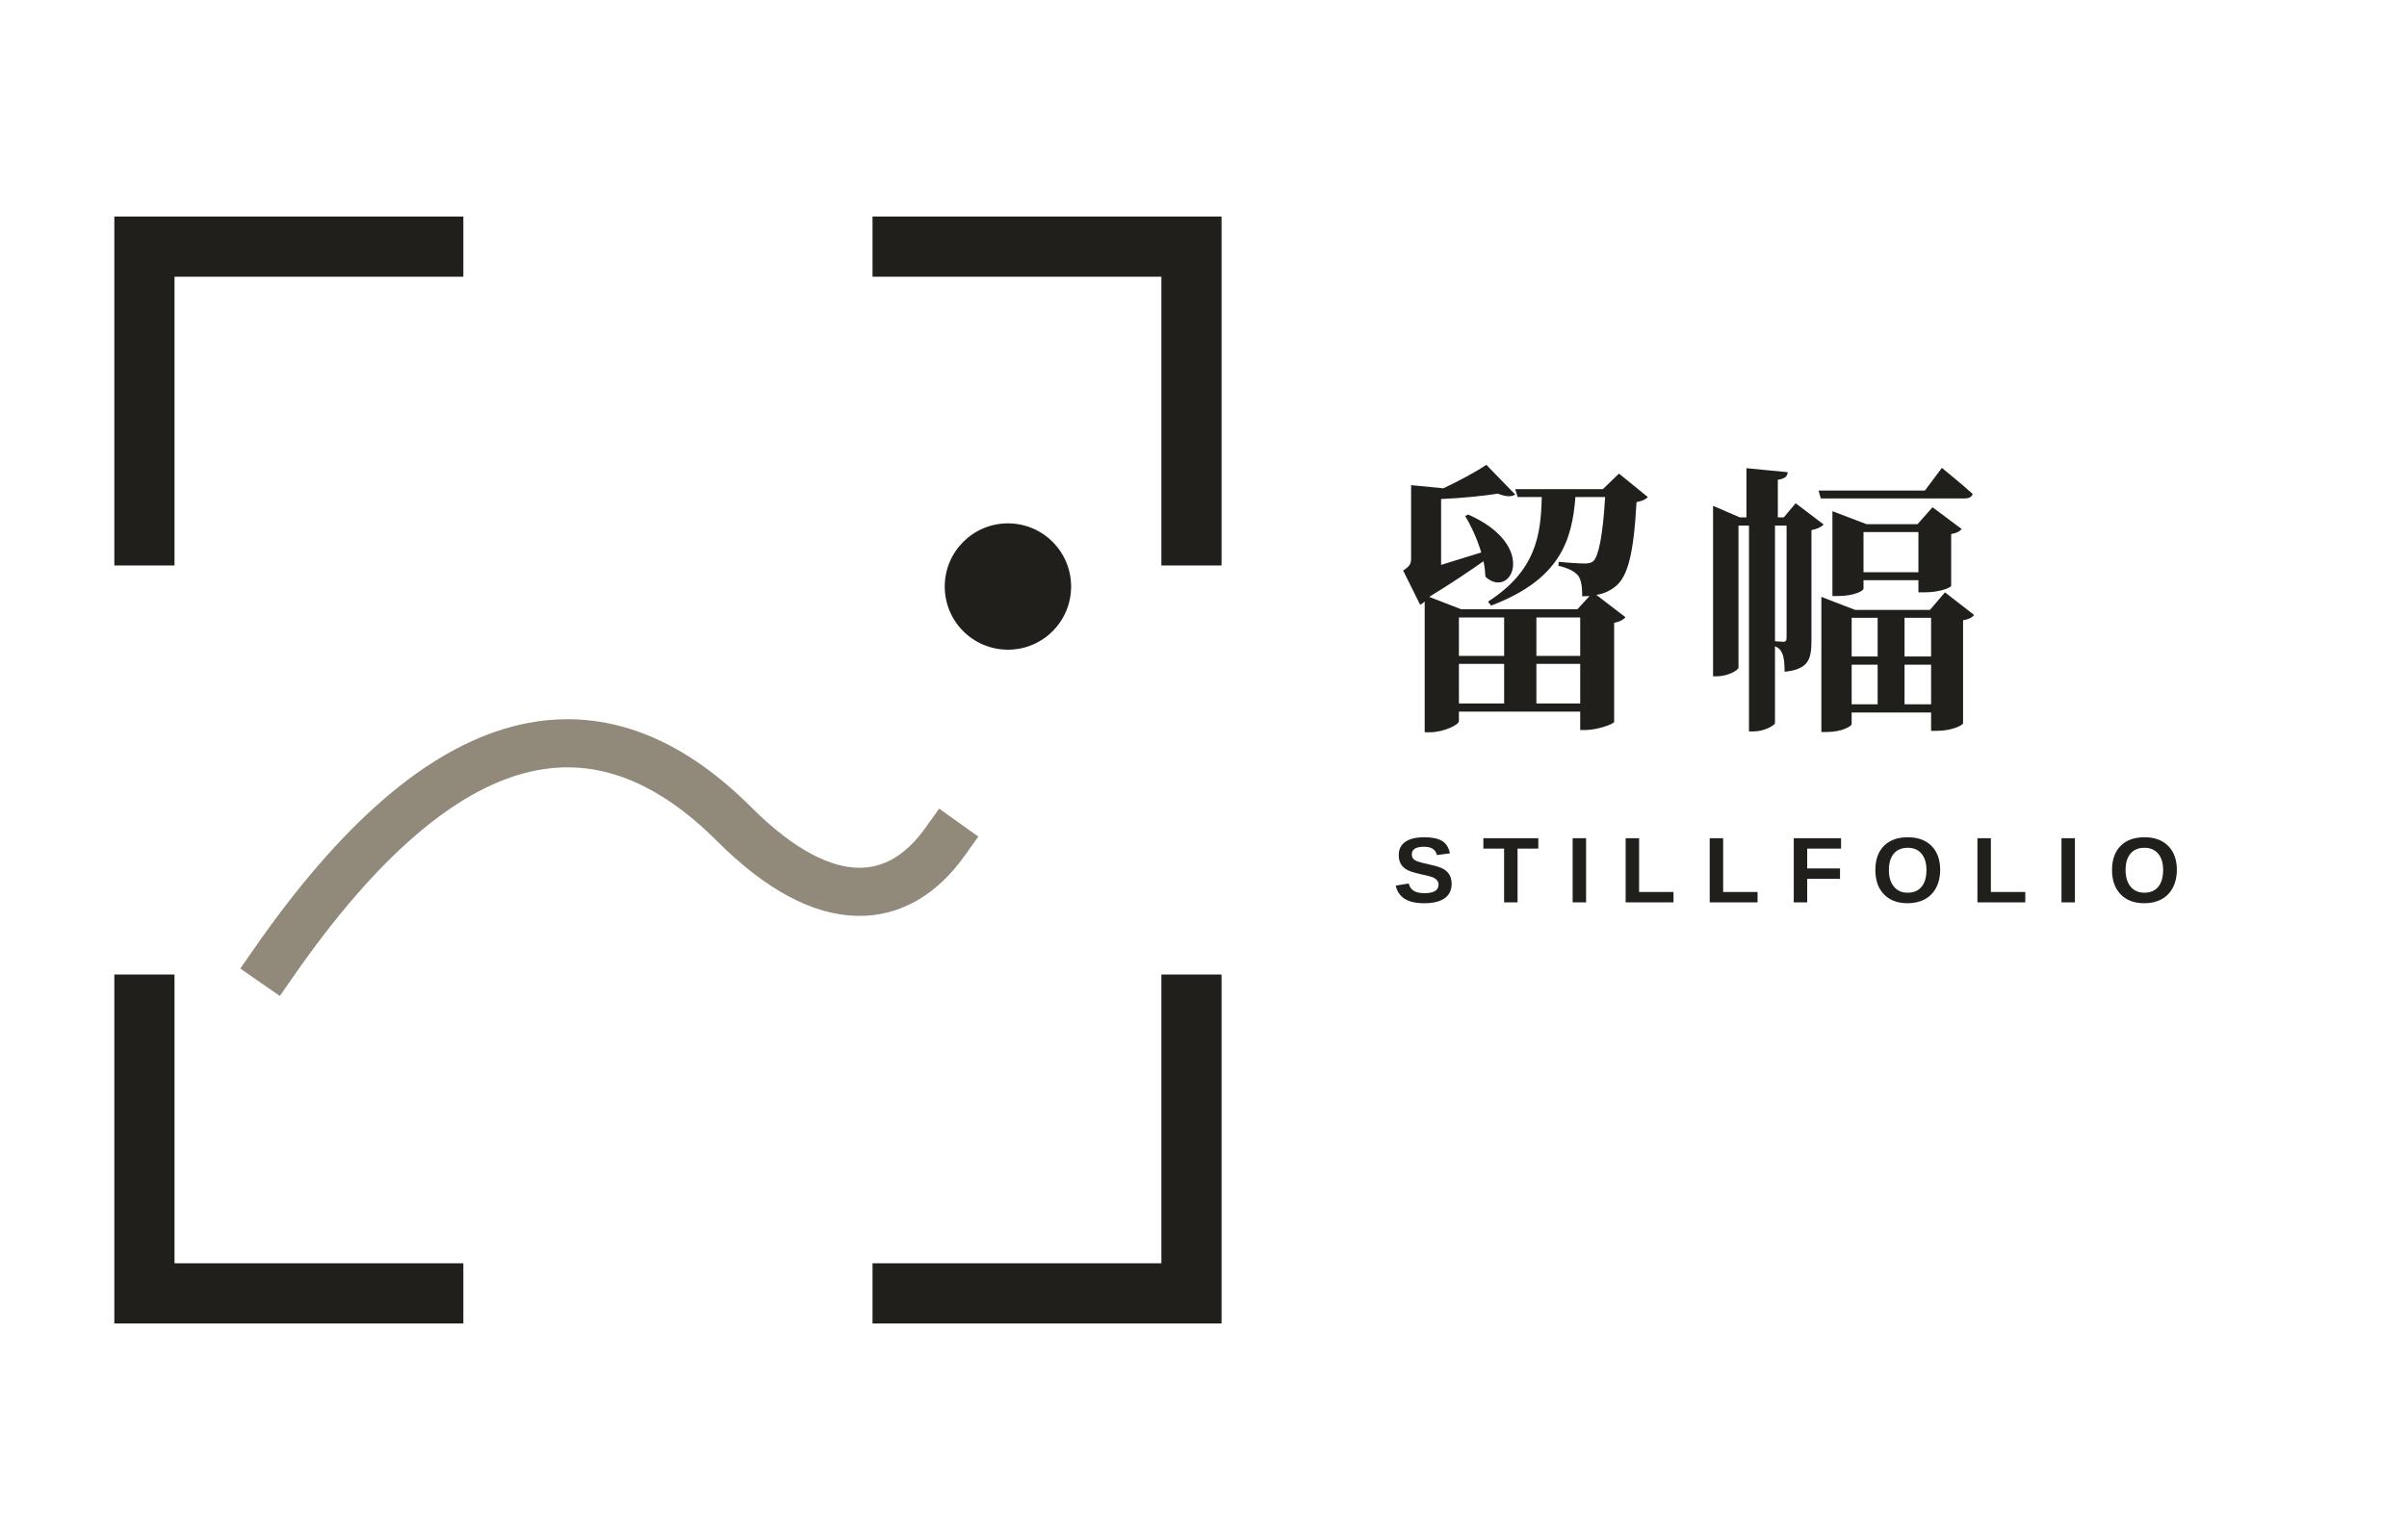
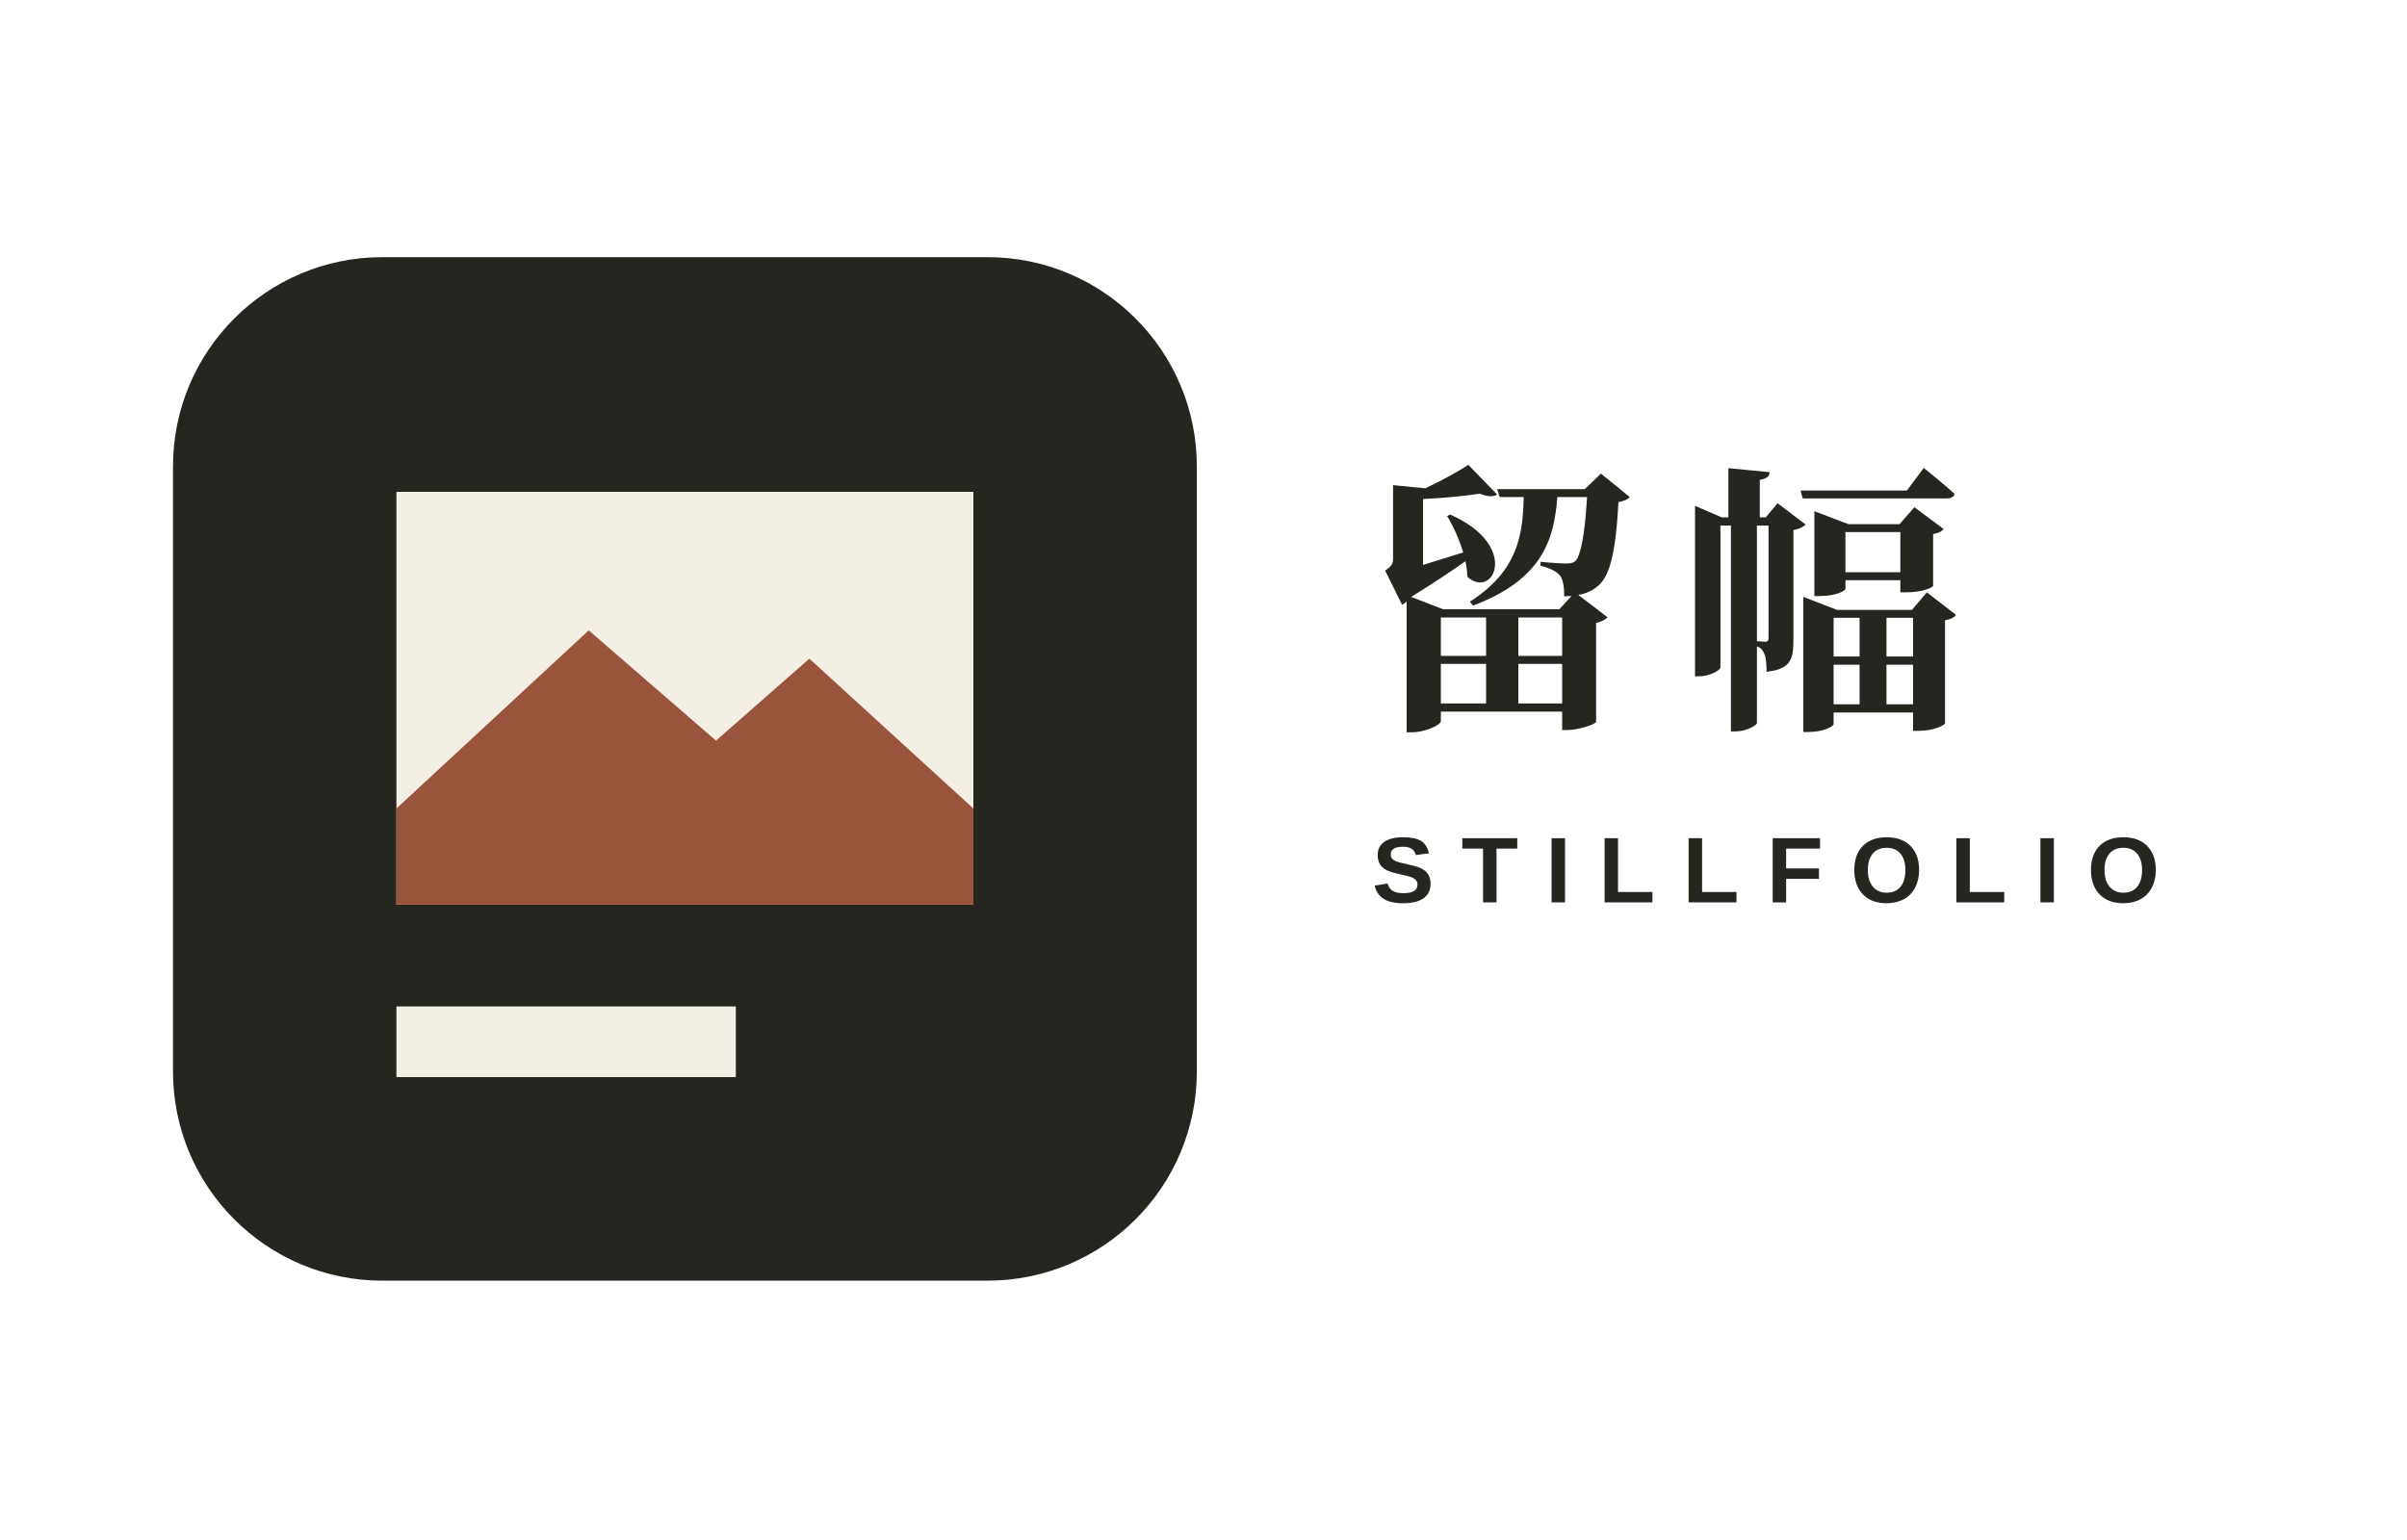
- <svg xmlns="http://www.w3.org/2000/svg" viewBox="0 0 800 512" role="img" aria-labelledby="title desc">
-   <g id="icon" transform="translate(48 82)" fill="none" stroke="#201F1B" stroke-width="20" stroke-linecap="square">
-     <path d="M0 96V0h96M252 0h96v96M348 252v96h-96M96 348H0v-96" />
-     <path d="M43 238c57-82 108-91 153-46 31 31 55 27 70 6" stroke="#918979" stroke-width="16" />
-     <circle cx="287" cy="113" r="21" fill="#201F1B" stroke="none" />
+ <svg xmlns="http://www.w3.org/2000/svg" viewBox="0 0 800 512" role="img" aria-labelledby="title">
+   <g id="icon" transform="translate(-13 15) scale(.94)">
+     <rect x="75" y="75" width="362" height="362" rx="74" fill="#252620" />
+     <path d="M154 158h204v146H154z" fill="#f4efe5" />
+     <path d="M154 304v-34l68-63 45 39 33-29 58 53v34z" fill="#9b543c" />
+     <path d="M154 340h120v25H154z" fill="#f4efe5" />
  </g>
-   <g id="wordmark" fill="#201F1B">
-     <text x="458" y="235" font-family="Songti SC, Noto Serif CJK SC, serif" font-size="94" font-weight="600" letter-spacing="12">留幅</text>
-     <text x="463" y="300" font-family="Helvetica Neue, Arial, sans-serif" font-size="31" font-weight="600" letter-spacing="9">STILLFOLIO</text>
+   <g id="wordmark" fill="#252620">
+     <text x="452" y="235" font-family="Songti SC, Noto Serif CJK SC, serif" font-size="94" font-weight="600" letter-spacing="12">留幅</text>
+     <text x="456" y="300" font-family="Helvetica Neue, Arial, sans-serif" font-size="31" font-weight="600" letter-spacing="9">STILLFOLIO</text>
  </g>
</svg>
